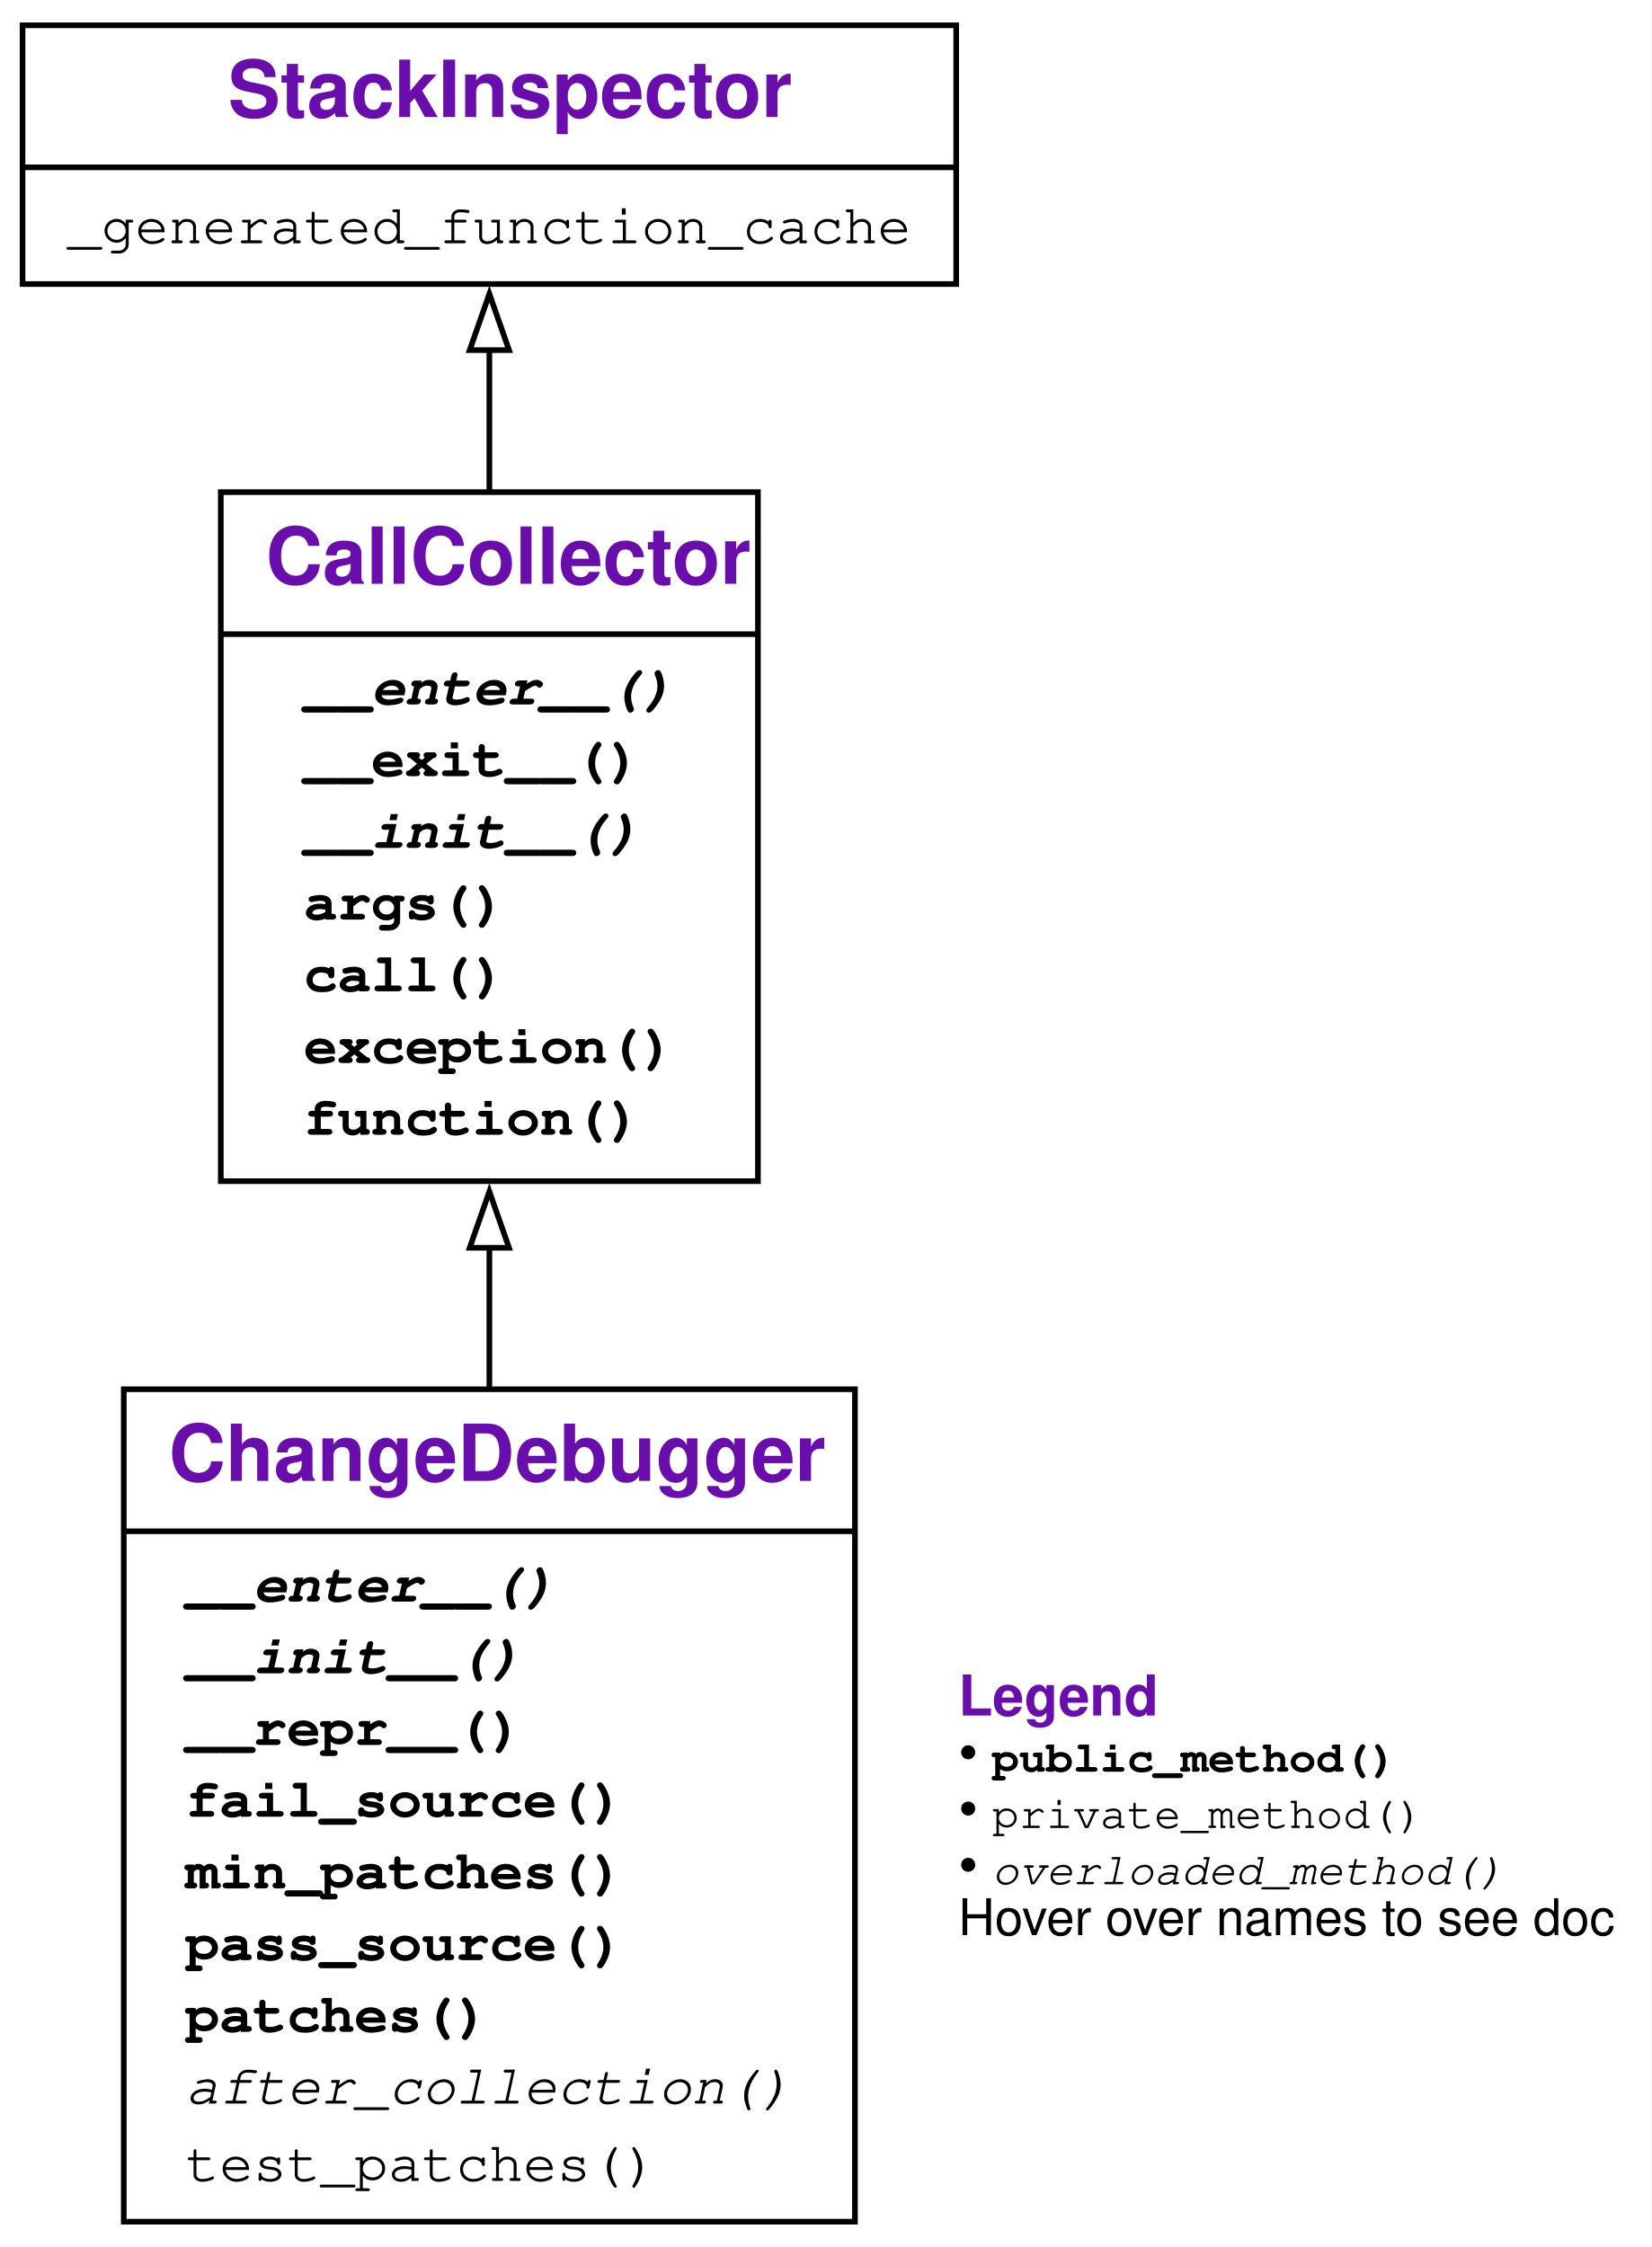
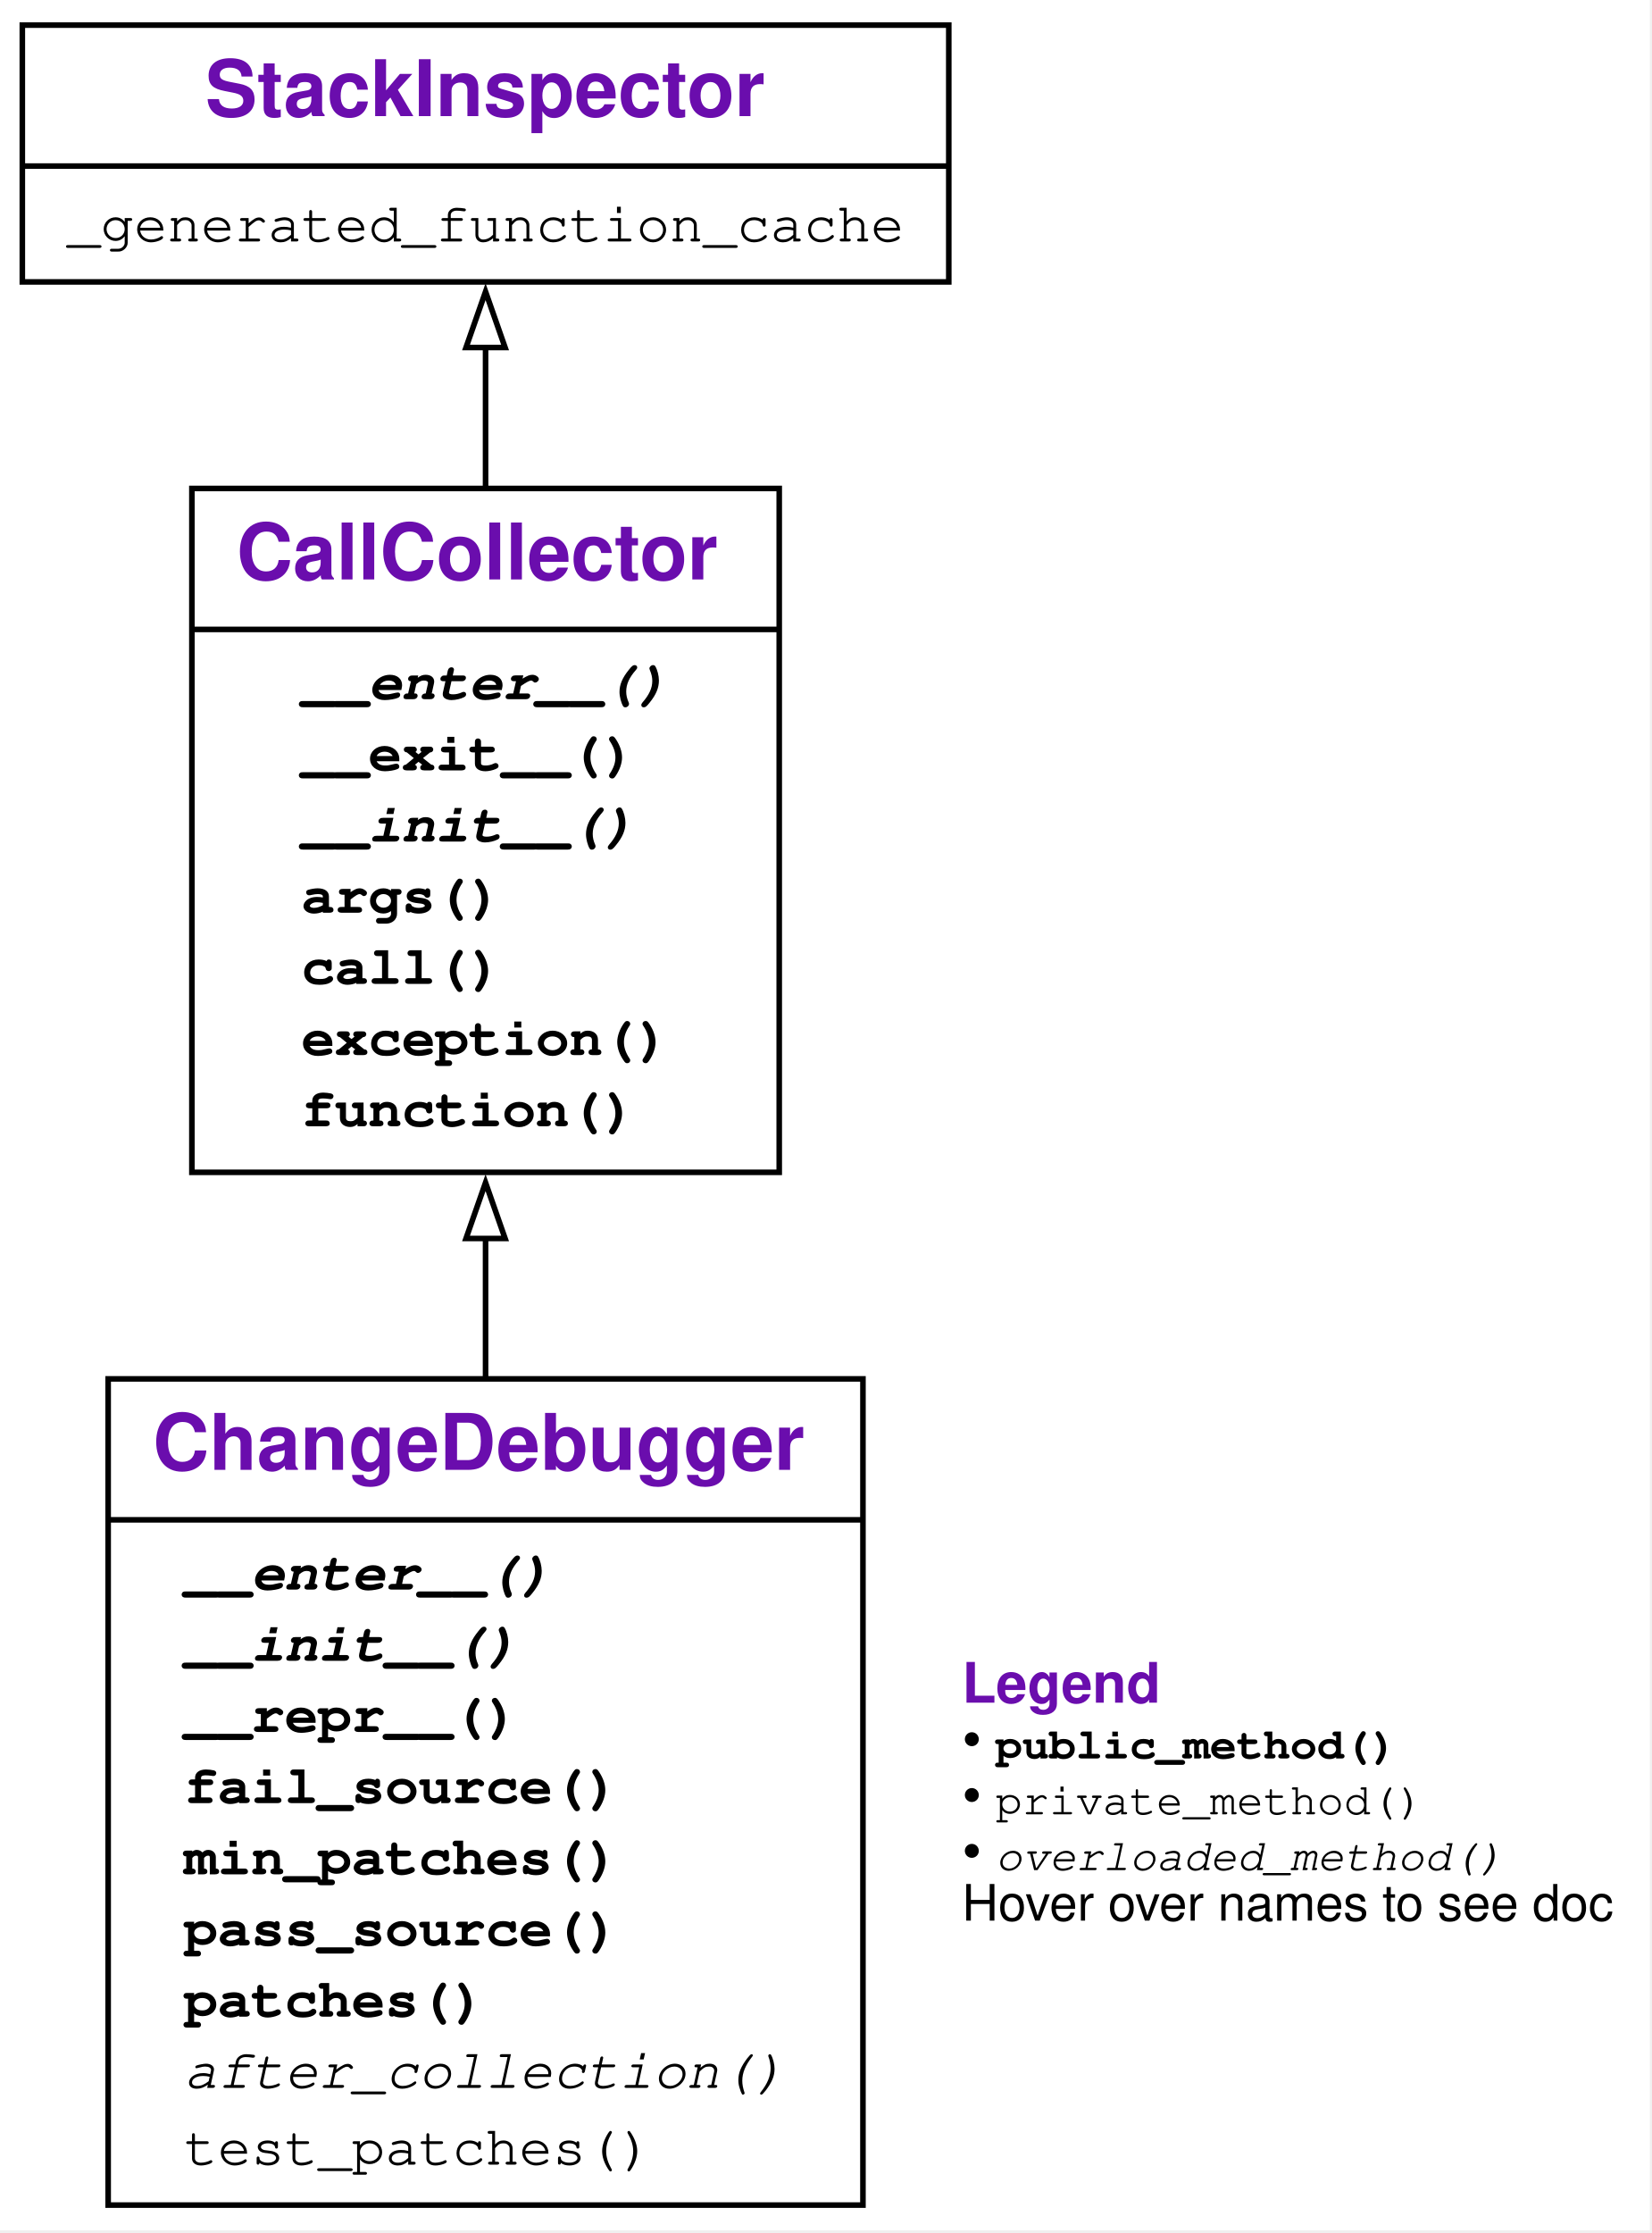
- <svg xmlns="http://www.w3.org/2000/svg" xmlns:xlink="http://www.w3.org/1999/xlink" width="294pt" height="400pt" viewBox="0.00 0.00 293.62 399.50">
+ <svg xmlns="http://www.w3.org/2000/svg" xmlns:xlink="http://www.w3.org/1999/xlink" width="296pt" height="400pt" viewBox="0.00 0.00 296.00 400.00">
  <g id="graph0" class="graph" transform="scale(1 1) rotate(0) translate(4 395.5)">
    <g id="a_graph0">
      <a xlink:title="ChangeDebugger class hierarchy">
-         <polygon fill="white" stroke="none" points="-4,4 -4,-395.5 289.62,-395.5 289.62,4 -4,4" />
+         <polygon fill="white" stroke="none" points="-4,4 -4,-395.5 291.62,-395.5 291.62,4 -4,4" />
      </a>
    </g>
    <g id="node1" class="node">
      <g id="a_node1">
        <a xlink:href="#" xlink:title="class ChangeDebugger:&#10;Collect an exception-raising function call f().&#10;Use as `with CallCollector(): f()`">
-           <polygon fill="none" stroke="black" points="18,-0.5 18,-148.5 148,-148.5 148,-0.5 18,-0.5" />
-           <text text-anchor="start" x="26" y="-132.2" font-family="Raleway, Helvetica, Arial, sans-serif" font-weight="bold" font-size="14.00" fill="#6a0dad">ChangeDebugger</text>
-           <polyline fill="none" stroke="black" points="18,-123.25 148,-123.25" />
+           <polygon fill="none" stroke="black" points="15.38,-0.5 15.38,-148.5 150.62,-148.5 150.62,-0.5 15.38,-0.5" />
+           <text xml:space="preserve" text-anchor="start" x="23.38" y="-132.2" font-family="Raleway, Helvetica, Arial, sans-serif" font-weight="bold" font-size="14.00" fill="#6a0dad">ChangeDebugger</text>
+           <polyline fill="none" stroke="black" points="15.38,-123.25 150.62,-123.25" />
          <g id="a_node1_0">
            <a xlink:href="#" xlink:title="ChangeDebugger">
              <g id="a_node1_1">
                <a xlink:href="#" xlink:title="__enter__(self) -&gt; Any:&#10;Called at begin of a `with` block. Checks if current source fails.">
-                   <text text-anchor="start" x="29" y="-110.75" font-family="'Fira Mono', 'Source Code Pro', 'Courier', monospace" font-weight="bold" font-style="italic" font-size="10.00">__enter__()</text>
+                   <text xml:space="preserve" text-anchor="start" x="29" y="-110.75" font-family="'Fira Mono', 'Source Code Pro', 'Courier', monospace" font-weight="bold" font-style="italic" font-size="10.00">__enter__()</text>
                </a>
              </g>
              <g id="a_node1_2">
                <a xlink:href="#" xlink:title="__init__(self, pass_source: str, fail_source: str, **ddargs: Any) -&gt; None:&#10;Constructor. Takes a passing source file (`pass_source`)&#10;and a failing source file (`fail_source`).&#10;Additional arguments are passed to `DeltaDebugger` constructor.">
-                   <text text-anchor="start" x="29" y="-98" font-family="'Fira Mono', 'Source Code Pro', 'Courier', monospace" font-weight="bold" font-style="italic" font-size="10.00">__init__()</text>
+                   <text xml:space="preserve" text-anchor="start" x="29" y="-98" font-family="'Fira Mono', 'Source Code Pro', 'Courier', monospace" font-weight="bold" font-style="italic" font-size="10.00">__init__()</text>
                </a>
              </g>
              <g id="a_node1_3">
                <a xlink:href="#" xlink:title="__repr__(self) -&gt; str:&#10;Return readable list of minimal patches">
-                   <text text-anchor="start" x="29" y="-85.25" font-family="'Fira Mono', 'Source Code Pro', 'Courier', monospace" font-weight="bold" font-size="10.00">__repr__()</text>
+                   <text xml:space="preserve" text-anchor="start" x="29" y="-85.25" font-family="'Fira Mono', 'Source Code Pro', 'Courier', monospace" font-weight="bold" font-size="10.00">__repr__()</text>
                </a>
              </g>
              <g id="a_node1_4">
                <a xlink:href="#" xlink:title="fail_source(self) -&gt; str:&#10;Return the failing source file.">
-                   <text text-anchor="start" x="29" y="-72.5" font-family="'Fira Mono', 'Source Code Pro', 'Courier', monospace" font-weight="bold" font-size="10.00">fail_source()</text>
+                   <text xml:space="preserve" text-anchor="start" x="29" y="-72.5" font-family="'Fira Mono', 'Source Code Pro', 'Courier', monospace" font-weight="bold" font-size="10.00">fail_source()</text>
                </a>
              </g>
              <g id="a_node1_5">
                <a xlink:href="#" xlink:title="min_patches(self) -&gt; Tuple[List[diff_match_patch.diff_match_patch.patch_obj], List[diff_match_patch.diff_match_patch.patch_obj], List[diff_match_patch.diff_match_patch.patch_obj]]:&#10;Compute a minimal set of patches.&#10;Returns a triple (`pass_patches`, `fail_patches`, `diff_patches`)&#10;where `diff_patches` is the minimal difference between&#10;the set `pass_patches` (which, when applied, make the test pass) and&#10;the set `fail_patches` (which, when applied, make the test fail).">
-                   <text text-anchor="start" x="29" y="-59.75" font-family="'Fira Mono', 'Source Code Pro', 'Courier', monospace" font-weight="bold" font-size="10.00">min_patches()</text>
+                   <text xml:space="preserve" text-anchor="start" x="29" y="-59.75" font-family="'Fira Mono', 'Source Code Pro', 'Courier', monospace" font-weight="bold" font-size="10.00">min_patches()</text>
                </a>
              </g>
              <g id="a_node1_6">
                <a xlink:href="#" xlink:title="pass_source(self) -&gt; str:&#10;Return the passing source file.">
-                   <text text-anchor="start" x="29" y="-47" font-family="'Fira Mono', 'Source Code Pro', 'Courier', monospace" font-weight="bold" font-size="10.00">pass_source()</text>
+                   <text xml:space="preserve" text-anchor="start" x="29" y="-47" font-family="'Fira Mono', 'Source Code Pro', 'Courier', monospace" font-weight="bold" font-size="10.00">pass_source()</text>
                </a>
              </g>
              <g id="a_node1_7">
                <a xlink:href="#" xlink:title="patches(self) -&gt; List[diff_match_patch.diff_match_patch.patch_obj]:&#10;Return the diff between passing and failing source files.">
-                   <text text-anchor="start" x="29" y="-34.25" font-family="'Fira Mono', 'Source Code Pro', 'Courier', monospace" font-weight="bold" font-size="10.00">patches()</text>
+                   <text xml:space="preserve" text-anchor="start" x="29" y="-34.25" font-family="'Fira Mono', 'Source Code Pro', 'Courier', monospace" font-weight="bold" font-size="10.00">patches()</text>
                </a>
              </g>
              <g id="a_node1_8">
                <a xlink:href="#" xlink:title="after_collection(self) -&gt; None:&#10;Diagnostics.">
-                   <text text-anchor="start" x="29" y="-21.5" font-family="'Fira Mono', 'Source Code Pro', 'Courier', monospace" font-style="italic" font-size="10.00">after_collection()</text>
+                   <text xml:space="preserve" text-anchor="start" x="29" y="-21.5" font-family="'Fira Mono', 'Source Code Pro', 'Courier', monospace" font-style="italic" font-size="10.00">after_collection()</text>
                </a>
              </g>
              <g id="a_node1_9">
                <a xlink:href="#" xlink:title="test_patches(self, patches: List[diff_match_patch.diff_match_patch.patch_obj]) -&gt; None">
-                   <text text-anchor="start" x="29" y="-7.75" font-family="'Fira Mono', 'Source Code Pro', 'Courier', monospace" font-size="10.00">test_patches()</text>
+                   <text xml:space="preserve" text-anchor="start" x="29" y="-7.75" font-family="'Fira Mono', 'Source Code Pro', 'Courier', monospace" font-size="10.00">test_patches()</text>
                </a>
              </g>
            </a>
          </g>
        </a>
      </g>
    </g>
    <g id="node2" class="node">
      <g id="a_node2">
        <a xlink:href="DeltaDebugger.ipynb" xlink:title="class CallCollector:&#10;Collect an exception-raising function call f().&#10;Use as `with CallCollector(): f()`">
-           <polygon fill="none" stroke="black" points="35.25,-185.5 35.25,-308 130.75,-308 130.75,-185.5 35.25,-185.5" />
-           <text text-anchor="start" x="43.25" y="-291.7" font-family="Raleway, Helvetica, Arial, sans-serif" font-weight="bold" font-size="14.00" fill="#6a0dad">CallCollector</text>
-           <polyline fill="none" stroke="black" points="35.25,-282.75 130.75,-282.75" />
+           <polygon fill="none" stroke="black" points="30.38,-185.5 30.38,-308 135.62,-308 135.62,-185.5 30.38,-185.5" />
+           <text xml:space="preserve" text-anchor="start" x="38.38" y="-291.7" font-family="Raleway, Helvetica, Arial, sans-serif" font-weight="bold" font-size="14.00" fill="#6a0dad">CallCollector</text>
+           <polyline fill="none" stroke="black" points="30.38,-282.75 135.62,-282.75" />
          <g id="a_node2_10">
            <a xlink:href="#" xlink:title="CallCollector">
              <g id="a_node2_11">
                <a xlink:href="DeltaDebugger.ipynb" xlink:title="__enter__(self) -&gt; Any:&#10;Called at begin of `with` block. Turn tracing on.">
-                   <text text-anchor="start" x="50" y="-270.25" font-family="'Fira Mono', 'Source Code Pro', 'Courier', monospace" font-weight="bold" font-style="italic" font-size="10.00">__enter__()</text>
+                   <text xml:space="preserve" text-anchor="start" x="50" y="-270.25" font-family="'Fira Mono', 'Source Code Pro', 'Courier', monospace" font-weight="bold" font-style="italic" font-size="10.00">__enter__()</text>
                </a>
              </g>
              <g id="a_node2_12">
                <a xlink:href="DeltaDebugger.ipynb" xlink:title="__exit__(self, exc_tp: Type, exc_value: BaseException, exc_traceback: traceback) -&gt; Optional[bool]:&#10;Called at end of `with` block. Turn tracing off.">
-                   <text text-anchor="start" x="50" y="-257.5" font-family="'Fira Mono', 'Source Code Pro', 'Courier', monospace" font-weight="bold" font-size="10.00">__exit__()</text>
+                   <text xml:space="preserve" text-anchor="start" x="50" y="-257.5" font-family="'Fira Mono', 'Source Code Pro', 'Courier', monospace" font-weight="bold" font-size="10.00">__exit__()</text>
                </a>
              </g>
              <g id="a_node2_13">
                <a xlink:href="DeltaDebugger.ipynb" xlink:title="__init__(self) -&gt; None:&#10;Initialize collector">
-                   <text text-anchor="start" x="50" y="-244.75" font-family="'Fira Mono', 'Source Code Pro', 'Courier', monospace" font-weight="bold" font-style="italic" font-size="10.00">__init__()</text>
+                   <text xml:space="preserve" text-anchor="start" x="50" y="-244.75" font-family="'Fira Mono', 'Source Code Pro', 'Courier', monospace" font-weight="bold" font-style="italic" font-size="10.00">__init__()</text>
                </a>
              </g>
              <g id="a_node2_14">
                <a xlink:href="DeltaDebugger.ipynb" xlink:title="args(self) -&gt; Dict[str, Any]:&#10;Return the dictionary of collected arguments.">
-                   <text text-anchor="start" x="50" y="-232" font-family="'Fira Mono', 'Source Code Pro', 'Courier', monospace" font-weight="bold" font-size="10.00">args()</text>
+                   <text xml:space="preserve" text-anchor="start" x="50" y="-232" font-family="'Fira Mono', 'Source Code Pro', 'Courier', monospace" font-weight="bold" font-size="10.00">args()</text>
                </a>
              </g>
              <g id="a_node2_15">
                <a xlink:href="DeltaDebugger.ipynb" xlink:title="call(self, new_args: Optional[Dict[str, Any]] = None) -&gt; Any:&#10;Call collected function. If `new_args` is given,&#10;override arguments from its {var: value} entries.">
-                   <text text-anchor="start" x="50" y="-219.25" font-family="'Fira Mono', 'Source Code Pro', 'Courier', monospace" font-weight="bold" font-size="10.00">call()</text>
+                   <text xml:space="preserve" text-anchor="start" x="50" y="-219.25" font-family="'Fira Mono', 'Source Code Pro', 'Courier', monospace" font-weight="bold" font-size="10.00">call()</text>
                </a>
              </g>
              <g id="a_node2_16">
                <a xlink:href="DeltaDebugger.ipynb" xlink:title="exception(self) -&gt; Optional[BaseException]:&#10;Return the exception produced, or `None` if none.">
-                   <text text-anchor="start" x="50" y="-206.5" font-family="'Fira Mono', 'Source Code Pro', 'Courier', monospace" font-weight="bold" font-size="10.00">exception()</text>
+                   <text xml:space="preserve" text-anchor="start" x="50" y="-206.5" font-family="'Fira Mono', 'Source Code Pro', 'Courier', monospace" font-weight="bold" font-size="10.00">exception()</text>
                </a>
              </g>
              <g id="a_node2_17">
                <a xlink:href="DeltaDebugger.ipynb" xlink:title="function(self) -&gt; Callable:&#10;Return the function called.">
-                   <text text-anchor="start" x="50" y="-193.75" font-family="'Fira Mono', 'Source Code Pro', 'Courier', monospace" font-weight="bold" font-size="10.00">function()</text>
+                   <text xml:space="preserve" text-anchor="start" x="50" y="-193.75" font-family="'Fira Mono', 'Source Code Pro', 'Courier', monospace" font-weight="bold" font-size="10.00">function()</text>
                </a>
              </g>
            </a>
          </g>
        </a>
      </g>
    </g>
    <g id="edge1" class="edge">
      <path fill="none" stroke="black" d="M83,-148.69C83,-157.05 83,-165.58 83,-173.92" />
      <polygon fill="none" stroke="black" points="79.5,-173.65 83,-183.65 86.5,-173.65 79.5,-173.65" />
    </g>
    <g id="node3" class="node">
      <g id="a_node3">
        <a xlink:href="StackInspector.ipynb" xlink:title="class StackInspector:&#10;Provide functions to inspect the stack">
          <polygon fill="none" stroke="black" points="0,-345 0,-391 166,-391 166,-345 0,-345" />
-           <text text-anchor="start" x="36.5" y="-374.7" font-family="Raleway, Helvetica, Arial, sans-serif" font-weight="bold" font-size="14.00" fill="#6a0dad">StackInspector</text>
+           <text xml:space="preserve" text-anchor="start" x="32.75" y="-374.7" font-family="Raleway, Helvetica, Arial, sans-serif" font-weight="bold" font-size="14.00" fill="#6a0dad">StackInspector</text>
          <polyline fill="none" stroke="black" points="0,-365.75 166,-365.75" />
          <g id="a_node3_18">
            <a xlink:href="#" xlink:title="StackInspector">
              <g id="a_node3_19">
                <a xlink:href="StackInspector.ipynb" xlink:title="_generated_function_cache = {('test_patches', 2): &lt;function ChangeDebugger.test_patches&gt;}">
-                   <text text-anchor="start" x="8" y="-352.25" font-family="'Fira Mono', 'Source Code Pro', 'Courier', monospace" font-size="10.00">_generated_function_cache</text>
+                   <text xml:space="preserve" text-anchor="start" x="8" y="-352.25" font-family="'Fira Mono', 'Source Code Pro', 'Courier', monospace" font-size="10.00">_generated_function_cache</text>
                </a>
              </g>
            </a>
          </g>
        </a>
      </g>
    </g>
    <g id="edge2" class="edge">
      <path fill="none" stroke="black" d="M83,-308.42C83,-317.06 83,-325.66 83,-333.52" />
      <polygon fill="none" stroke="black" points="79.5,-333.25 83,-343.25 86.5,-333.25 79.5,-333.25" />
    </g>
    <g id="node4" class="node">
-       <text text-anchor="start" x="166.38" y="-90.5" font-family="Raleway, Helvetica, Arial, sans-serif" font-weight="bold" font-size="10.00" fill="#6a0dad">Legend</text>
-       <text text-anchor="start" x="166.38" y="-80.5" font-family="Raleway, Helvetica, Arial, sans-serif" font-size="10.00">• </text>
-       <text text-anchor="start" x="172.38" y="-80.5" font-family="'Fira Mono', 'Source Code Pro', 'Courier', monospace" font-weight="bold" font-size="8.00">public_method()</text>
-       <text text-anchor="start" x="166.38" y="-70.5" font-family="Raleway, Helvetica, Arial, sans-serif" font-size="10.00">• </text>
-       <text text-anchor="start" x="172.38" y="-70.5" font-family="'Fira Mono', 'Source Code Pro', 'Courier', monospace" font-size="8.00">private_method()</text>
-       <text text-anchor="start" x="166.38" y="-60.5" font-family="Raleway, Helvetica, Arial, sans-serif" font-size="10.00">• </text>
-       <text text-anchor="start" x="172.38" y="-60.5" font-family="'Fira Mono', 'Source Code Pro', 'Courier', monospace" font-style="italic" font-size="8.00">overloaded_method()</text>
-       <text text-anchor="start" x="166.38" y="-51.45" font-family="Helvetica,sans-Serif" font-size="9.00">Hover over names to see doc</text>
+       <text xml:space="preserve" text-anchor="start" x="168.38" y="-90.5" font-family="Raleway, Helvetica, Arial, sans-serif" font-weight="bold" font-size="10.00" fill="#6a0dad">Legend</text>
+       <text xml:space="preserve" text-anchor="start" x="168.38" y="-80.5" font-family="Raleway, Helvetica, Arial, sans-serif" font-size="10.00">• </text>
+       <text xml:space="preserve" text-anchor="start" x="174.38" y="-80.5" font-family="'Fira Mono', 'Source Code Pro', 'Courier', monospace" font-weight="bold" font-size="8.00">public_method()</text>
+       <text xml:space="preserve" text-anchor="start" x="168.38" y="-70.5" font-family="Raleway, Helvetica, Arial, sans-serif" font-size="10.00">• </text>
+       <text xml:space="preserve" text-anchor="start" x="174.38" y="-70.5" font-family="'Fira Mono', 'Source Code Pro', 'Courier', monospace" font-size="8.00">private_method()</text>
+       <text xml:space="preserve" text-anchor="start" x="168.38" y="-60.5" font-family="Raleway, Helvetica, Arial, sans-serif" font-size="10.00">• </text>
+       <text xml:space="preserve" text-anchor="start" x="174.38" y="-60.5" font-family="'Fira Mono', 'Source Code Pro', 'Courier', monospace" font-style="italic" font-size="8.00">overloaded_method()</text>
+       <text xml:space="preserve" text-anchor="start" x="168.38" y="-51.45" font-family="Helvetica,sans-Serif" font-size="9.00">Hover over names to see doc</text>
    </g>
  </g>
</svg>
